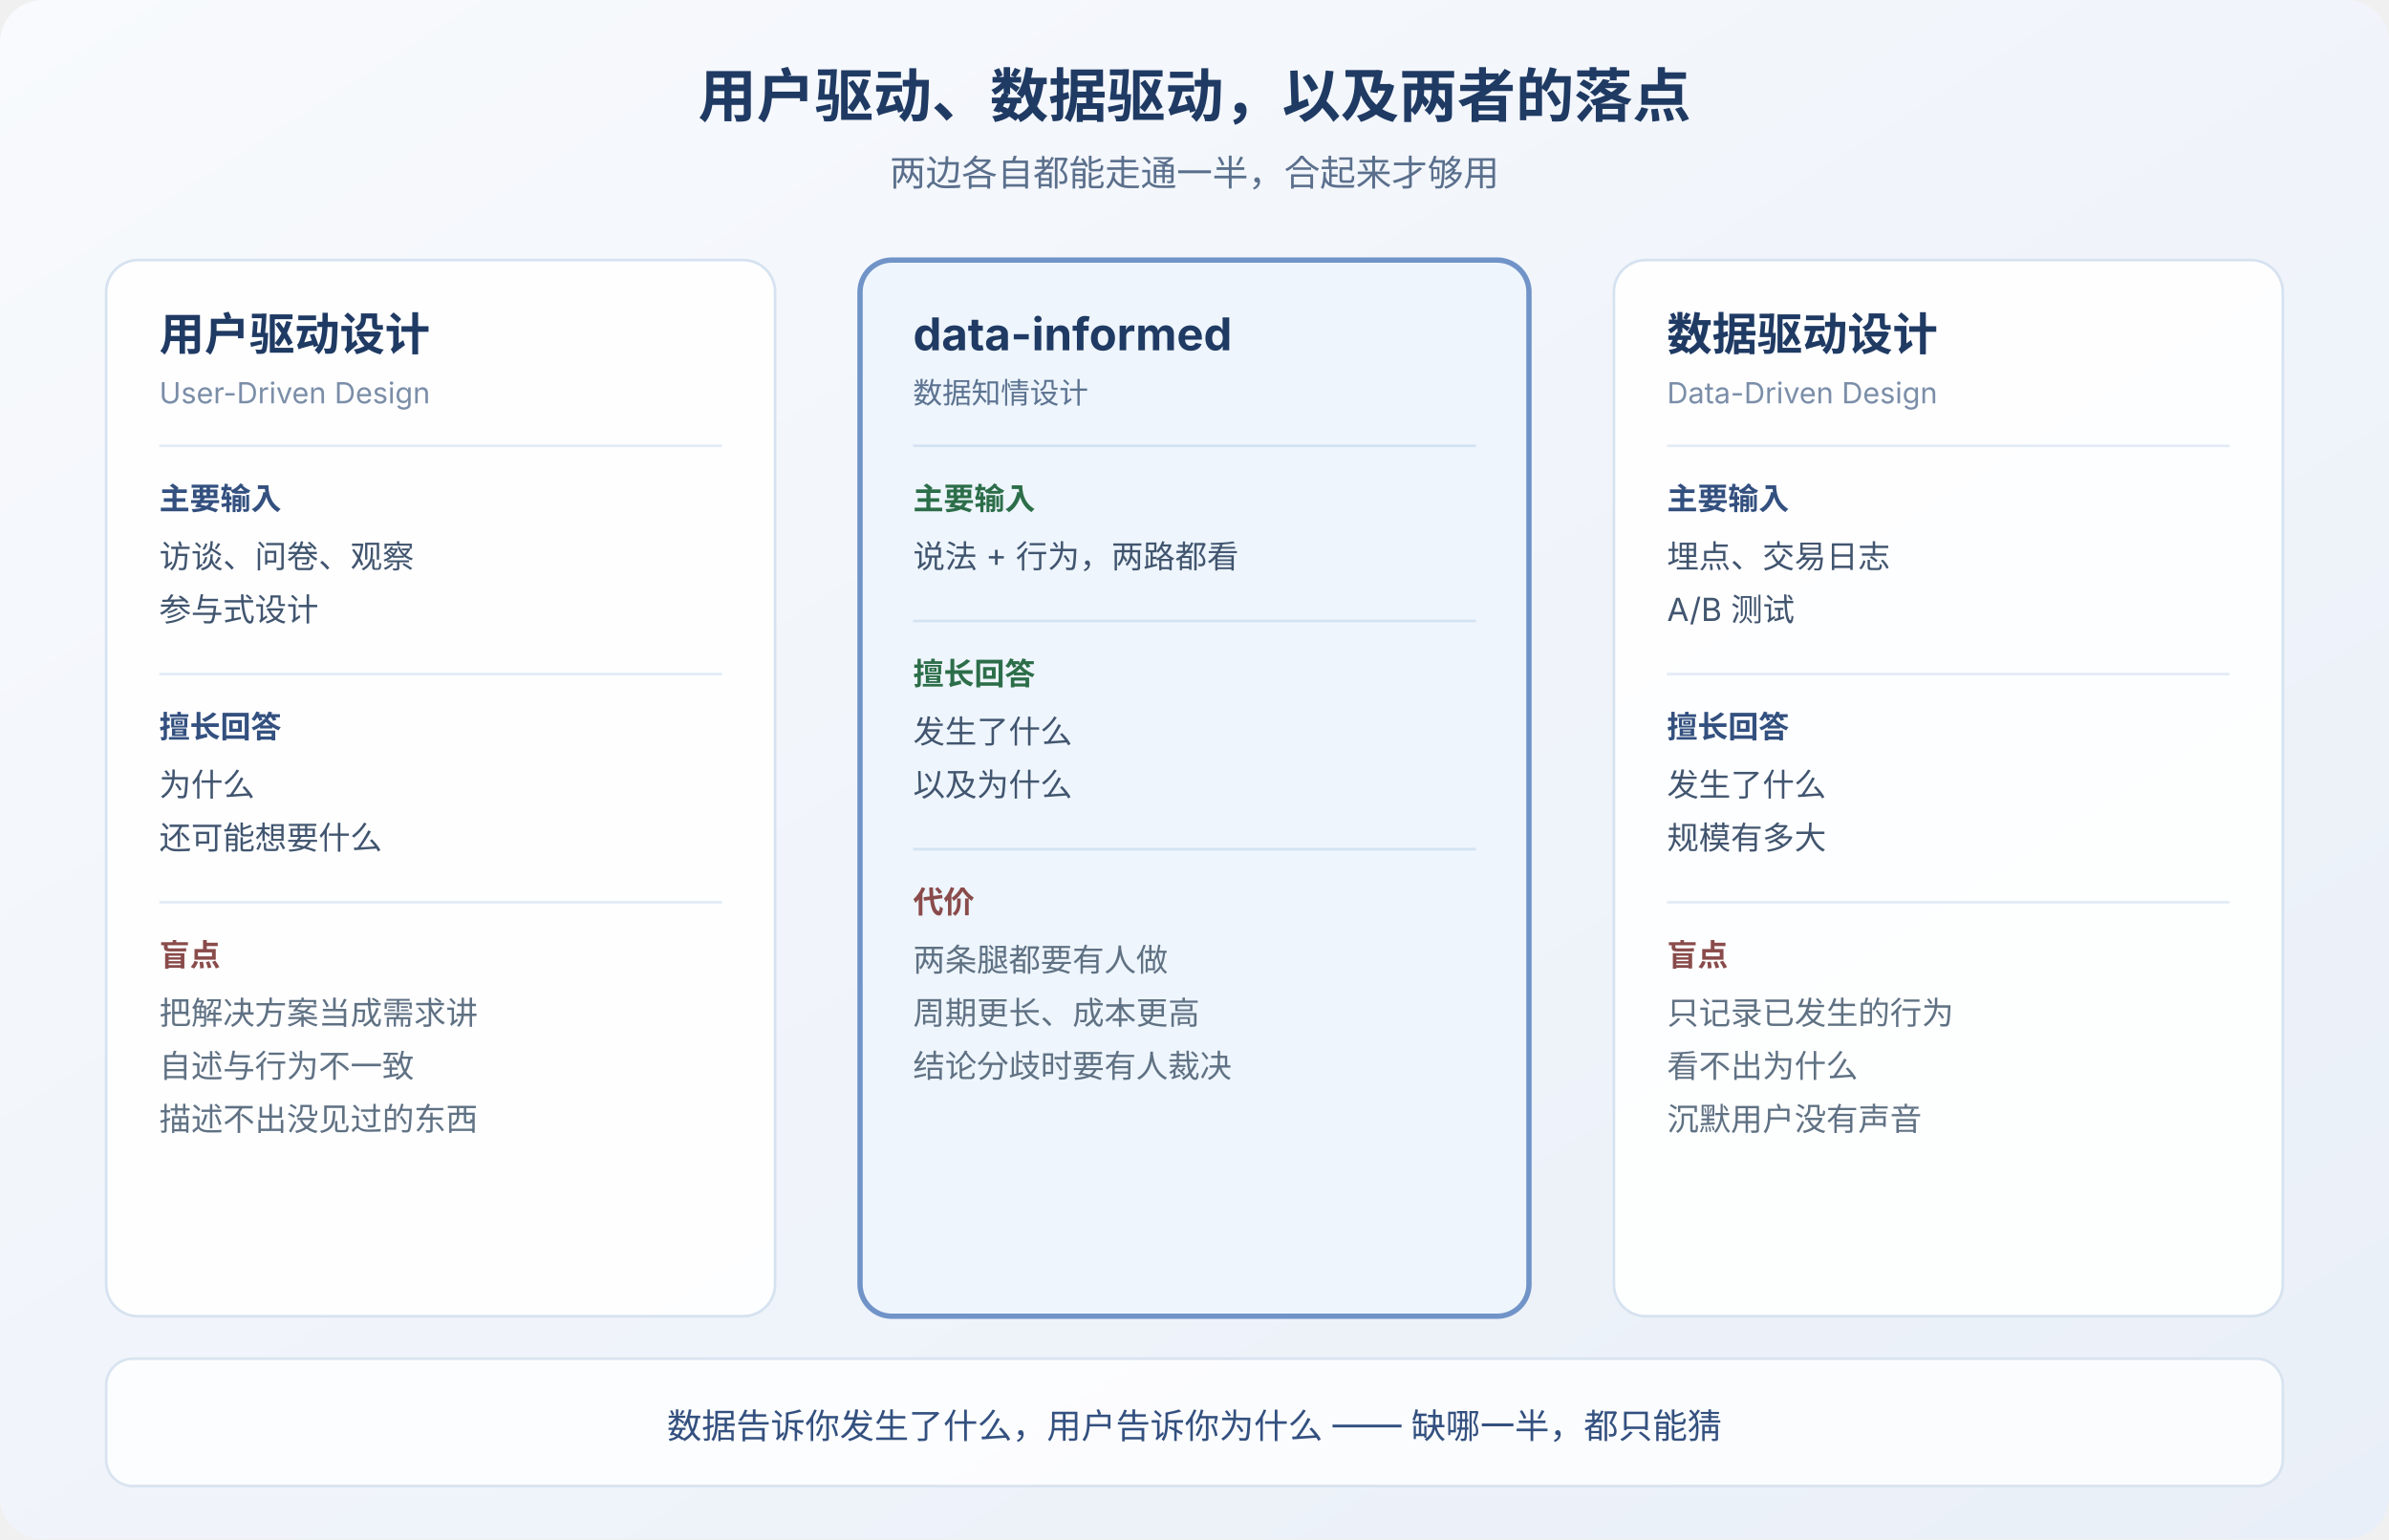
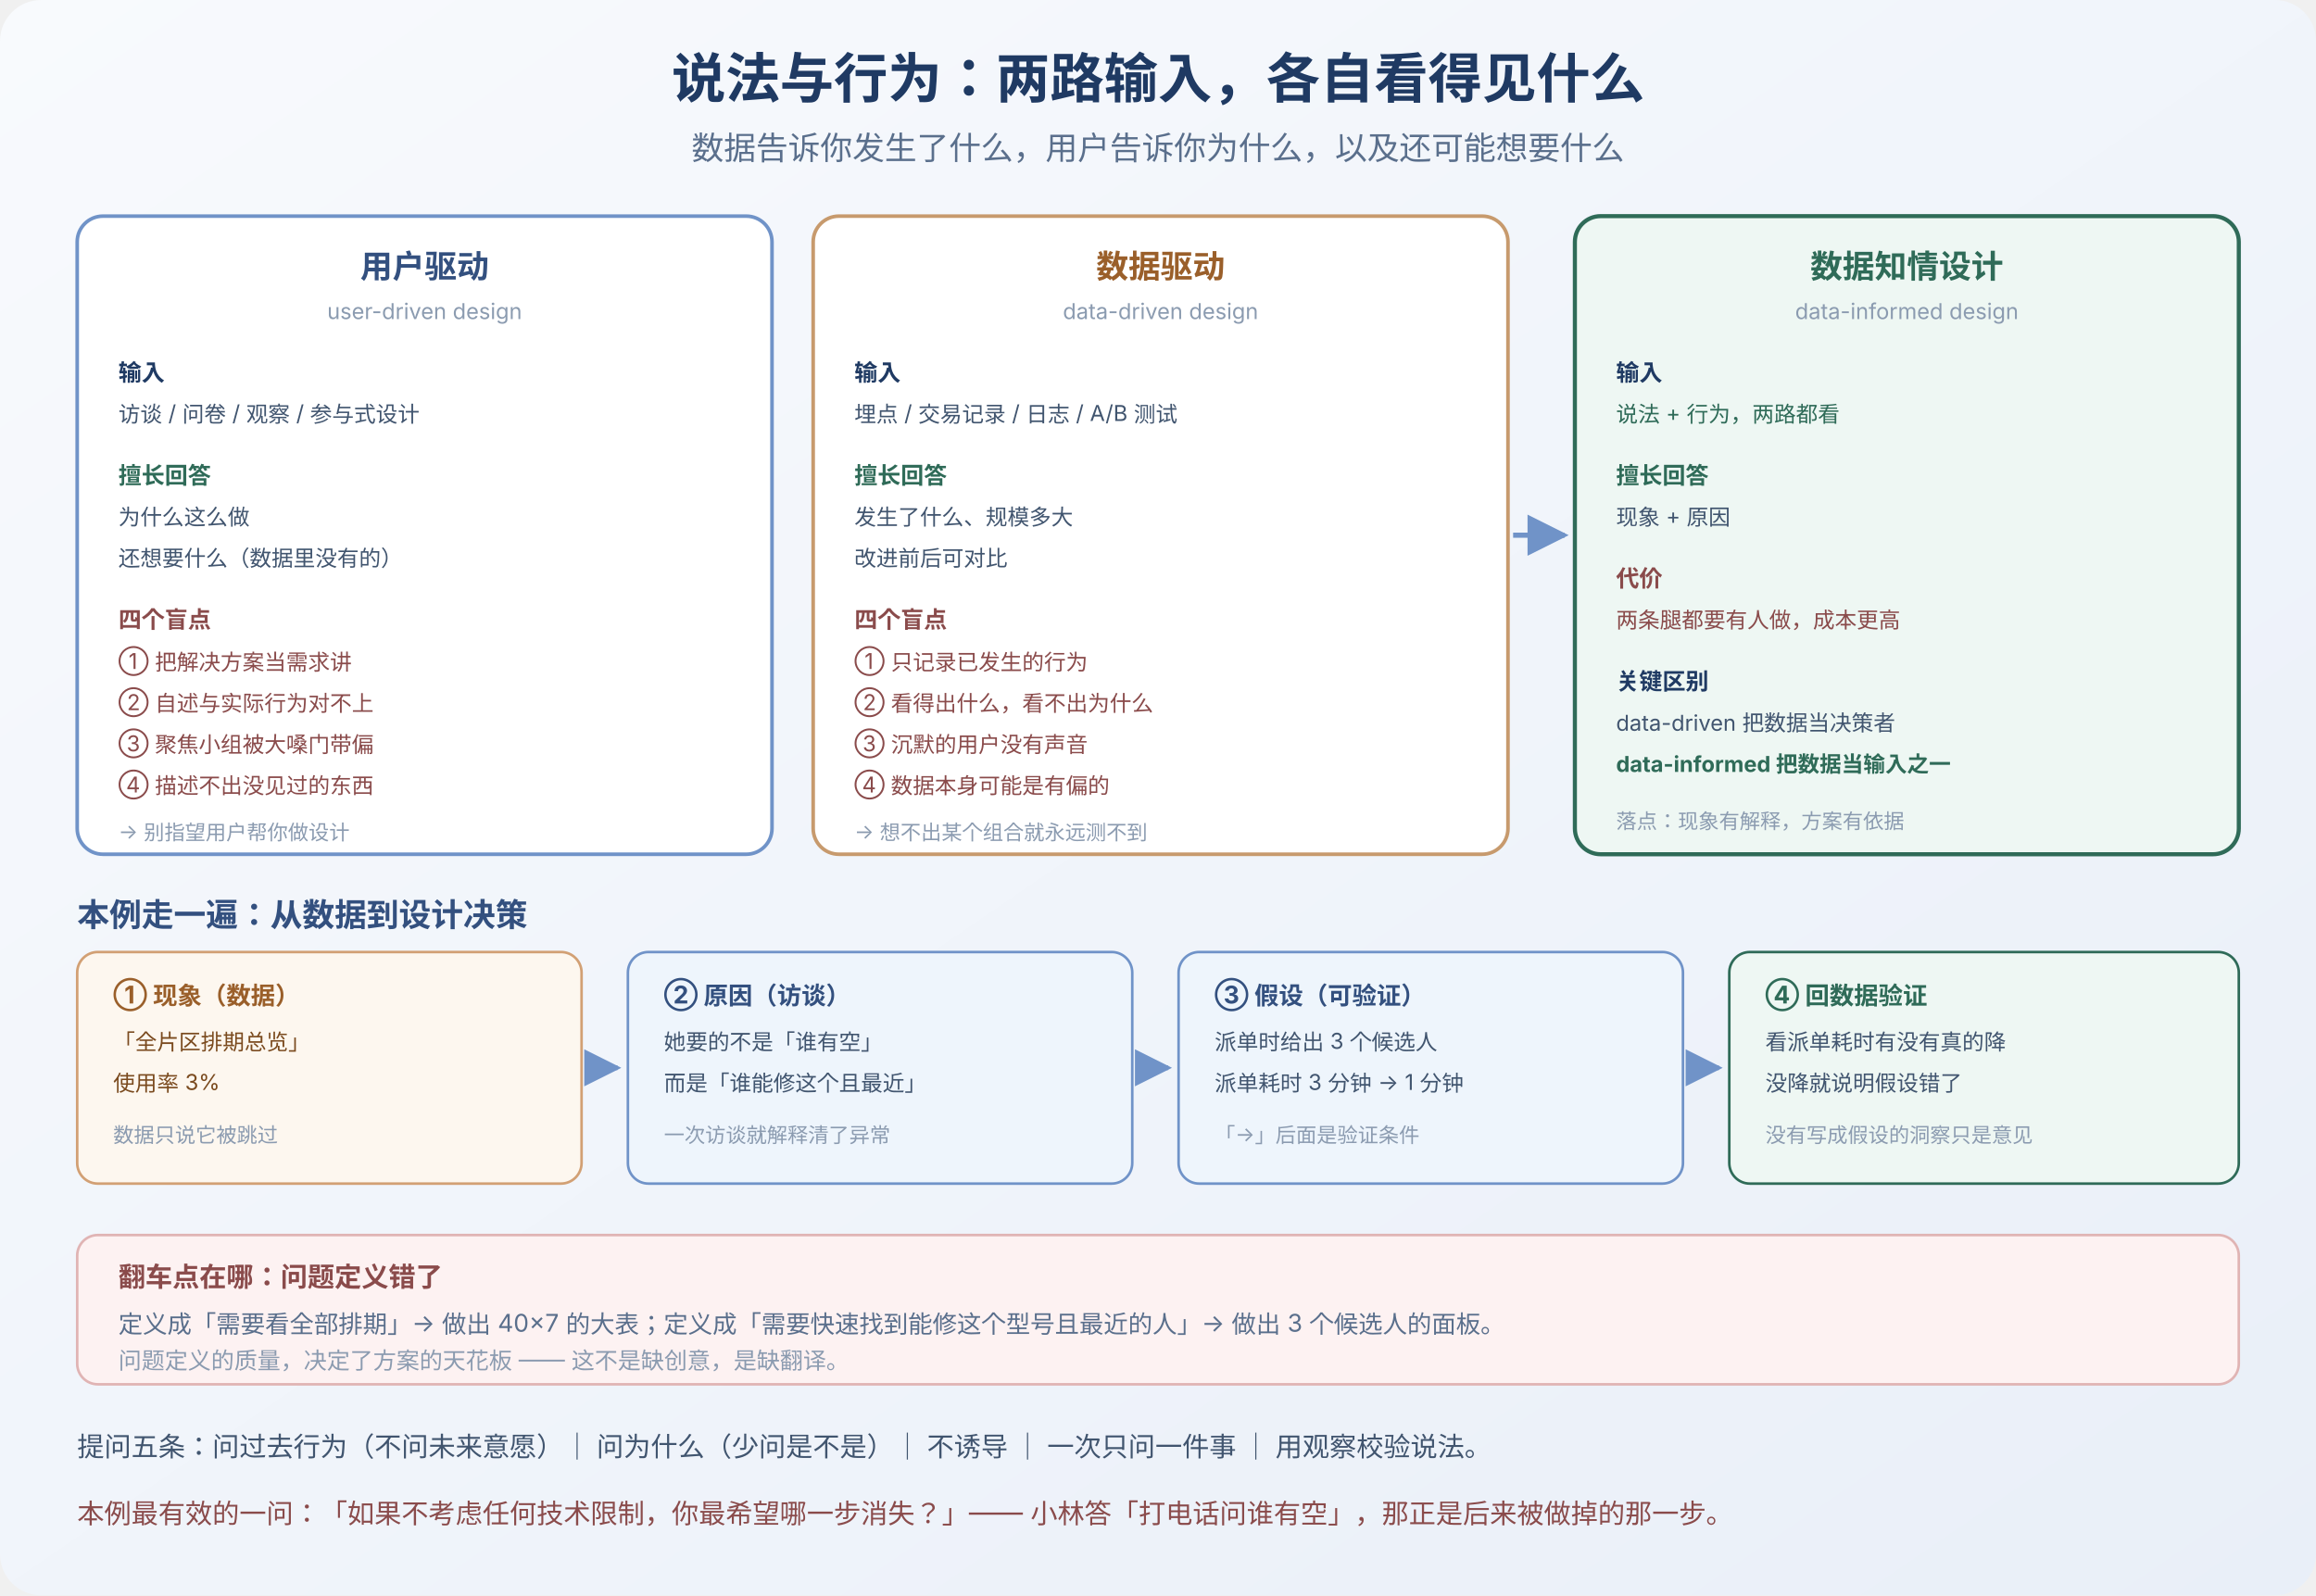
- <svg xmlns="http://www.w3.org/2000/svg" viewBox="0 0 900 580" width="900" height="580" role="img" aria-label="用户驱动设计、data-informed design 与数据驱动设计的对比：用户驱动以访谈、问卷、观察为输入，擅长回答为什么和还想要什么，盲点是用户把解决方案当成需求讲、自述与行为不一致；数据驱动以埋点、交易日志、A/B 测试为输入，擅长回答发生了什么和规模多大，盲点是只记录已发生的行为、看不出为什么；data-informed design 同时使用说法与行为两路输入，代价是两条腿都要有人做" font-family="system-ui, -apple-system, 'Segoe UI', 'Noto Sans SC', 'Microsoft YaHei', sans-serif">
+ <svg xmlns="http://www.w3.org/2000/svg" viewBox="0 0 900 620" width="900" height="620" role="img" aria-label="用户驱动、数据驱动与数据知情设计的对比：左列用户驱动以访谈、问卷、观察为输入，擅长回答为什么和还想要什么，盲点是用户把解决方案当成需求讲、自述与行为不一致；中列数据驱动以埋点、交易记录、日志为输入，擅长回答发生了什么和规模多大，盲点是只记录已发生的行为、看不出为什么；右列数据知情设计同时使用说法与行为两路输入，代价是两条腿都要有人做。底部用派单宝案例给出一条从数据到设计决策的完整链路" font-family="system-ui, -apple-system, 'Segoe UI', 'Noto Sans SC', 'Microsoft YaHei', sans-serif">
  <defs>
    <linearGradient id="udbg" x1="0" y1="0" x2="1" y2="1">
      <stop offset="0" stop-color="#f8fafd" />
      <stop offset="1" stop-color="#e9eff8" />
    </linearGradient>
+     <marker id="udArrow" viewBox="0 0 10 10" refX="9" refY="5" markerWidth="8" markerHeight="8" orient="auto-start-reverse">
+       <path d="M 0 0 L 10 5 L 0 10 z" fill="#7093c8" />
+     </marker>
  </defs>
-   <rect width="900" height="580" rx="16" fill="url(#udbg)" />
-   <text x="450" y="44" text-anchor="middle" font-size="22" font-weight="700" fill="#1f3a63">用户驱动、数据驱动，以及两者的落点</text>
-   <text x="450" y="70" text-anchor="middle" font-size="13.5" fill="#5a6f8c">两边各自都能走通一半，合起来才够用</text>
-   <rect x="40" y="98" width="252" height="398" rx="12" fill="#ffffff" opacity="0.9" stroke="#d3e0ee" />
-   <text x="60" y="132" font-size="17" font-weight="700" fill="#1f3a63">用户驱动设计</text>
-   <text x="60" y="152" font-size="11" fill="#7b8ea8">User-Driven Design</text>
-   <line x1="60" y1="168" x2="272" y2="168" stroke="#e3ecf5" />
-   <text x="60" y="192" font-size="11.5" font-weight="700" fill="#33507f">主要输入</text>
-   <text x="60" y="214" font-size="12" fill="#41556f">访谈、问卷、观察</text>
-   <text x="60" y="234" font-size="12" fill="#41556f">参与式设计</text>
-   <line x1="60" y1="254" x2="272" y2="254" stroke="#e3ecf5" />
-   <text x="60" y="278" font-size="11.5" font-weight="700" fill="#33507f">擅长回答</text>
-   <text x="60" y="300" font-size="12" fill="#41556f">为什么</text>
-   <text x="60" y="320" font-size="12" fill="#41556f">还可能想要什么</text>
-   <line x1="60" y1="340" x2="272" y2="340" stroke="#e3ecf5" />
-   <text x="60" y="364" font-size="11.5" font-weight="700" fill="#8a4b4b">盲点</text>
-   <text x="60" y="386" font-size="12" fill="#5f7183">把解决方案当成需求讲</text>
-   <text x="60" y="406" font-size="12" fill="#5f7183">自述与行为不一致</text>
-   <text x="60" y="426" font-size="12" fill="#5f7183">描述不出没见过的东西</text>
-   <rect x="324" y="98" width="252" height="398" rx="12" fill="#eef5fc" stroke="#7093c8" stroke-width="2" />
-   <text x="344" y="132" font-size="17" font-weight="700" fill="#1f3a63">data-informed</text>
-   <text x="344" y="152" font-size="11" fill="#5c7391">数据知情设计</text>
-   <line x1="344" y1="168" x2="556" y2="168" stroke="#d3e3f2" />
-   <text x="344" y="192" font-size="11.5" font-weight="700" fill="#2c6e49">主要输入</text>
-   <text x="344" y="214" font-size="12" fill="#41556f">说法 + 行为，两路都看</text>
-   <line x1="344" y1="234" x2="556" y2="234" stroke="#d3e3f2" />
-   <text x="344" y="258" font-size="11.5" font-weight="700" fill="#2c6e49">擅长回答</text>
-   <text x="344" y="280" font-size="12" fill="#41556f">发生了什么</text>
-   <text x="344" y="300" font-size="12" fill="#41556f">以及为什么</text>
-   <line x1="344" y1="320" x2="556" y2="320" stroke="#d3e3f2" />
-   <text x="344" y="344" font-size="11.5" font-weight="700" fill="#8a4b4b">代价</text>
-   <text x="344" y="366" font-size="12" fill="#5f7183">两条腿都要有人做</text>
-   <text x="344" y="386" font-size="12" fill="#5f7183">周期更长、成本更高</text>
-   <text x="344" y="406" font-size="12" fill="#5f7183">结论分歧时要有人裁决</text>
-   <rect x="608" y="98" width="252" height="398" rx="12" fill="#ffffff" opacity="0.9" stroke="#d3e0ee" />
-   <text x="628" y="132" font-size="17" font-weight="700" fill="#1f3a63">数据驱动设计</text>
-   <text x="628" y="152" font-size="11" fill="#7b8ea8">Data-Driven Design</text>
-   <line x1="628" y1="168" x2="840" y2="168" stroke="#e3ecf5" />
-   <text x="628" y="192" font-size="11.5" font-weight="700" fill="#33507f">主要输入</text>
-   <text x="628" y="214" font-size="12" fill="#41556f">埋点、交易日志</text>
-   <text x="628" y="234" font-size="12" fill="#41556f">A/B 测试</text>
-   <line x1="628" y1="254" x2="840" y2="254" stroke="#e3ecf5" />
-   <text x="628" y="278" font-size="11.5" font-weight="700" fill="#33507f">擅长回答</text>
-   <text x="628" y="300" font-size="12" fill="#41556f">发生了什么</text>
-   <text x="628" y="320" font-size="12" fill="#41556f">规模有多大</text>
-   <line x1="628" y1="340" x2="840" y2="340" stroke="#e3ecf5" />
-   <text x="628" y="364" font-size="11.5" font-weight="700" fill="#8a4b4b">盲点</text>
-   <text x="628" y="386" font-size="12" fill="#5f7183">只记录已发生的行为</text>
-   <text x="628" y="406" font-size="12" fill="#5f7183">看不出为什么</text>
-   <text x="628" y="426" font-size="12" fill="#5f7183">沉默用户没有声音</text>
-   <rect x="40" y="512" width="820" height="48" rx="10" fill="#ffffff" opacity="0.8" stroke="#d3e0ee" />
-   <text x="450" y="542" text-anchor="middle" font-size="13" fill="#33507f">数据告诉你发生了什么，用户告诉你为什么 —— 缺哪一半，都只能猜</text>
+   <rect width="900" height="620" rx="16" fill="url(#udbg)" />
+   <text x="450" y="38" text-anchor="middle" font-size="21" font-weight="700" fill="#1f3a63">说法与行为：两路输入，各自看得见什么</text>
+   <text x="450" y="62" text-anchor="middle" font-size="12.5" fill="#5a6f8c">数据告诉你发生了什么，用户告诉你为什么，以及还可能想要什么</text>
+   <rect x="30" y="84" width="270" height="248" rx="10" fill="#ffffff" stroke="#7093c8" stroke-width="1.4" />
+   <text x="165" y="108" text-anchor="middle" font-size="12.5" font-weight="700" fill="#33507f">用户驱动</text>
+   <text x="165" y="124" text-anchor="middle" font-size="8.5" fill="#8b9bb0">user-driven design</text>
+   <text x="46" y="148" font-size="9" font-weight="700" fill="#1f3a63">输入</text>
+   <text x="46" y="164" font-size="8.5" fill="#41556f">访谈 / 问卷 / 观察 / 参与式设计</text>
+   <text x="46" y="188" font-size="9" font-weight="700" fill="#2f6b58">擅长回答</text>
+   <text x="46" y="204" font-size="8.5" fill="#41556f">为什么这么做</text>
+   <text x="46" y="220" font-size="8.5" fill="#41556f">还想要什么（数据里没有的）</text>
+   <text x="46" y="244" font-size="9" font-weight="700" fill="#8a4b4b">四个盲点</text>
+   <text x="46" y="260" font-size="8.5" fill="#8a4b4b">① 把解决方案当需求讲</text>
+   <text x="46" y="276" font-size="8.5" fill="#8a4b4b">② 自述与实际行为对不上</text>
+   <text x="46" y="292" font-size="8.5" fill="#8a4b4b">③ 聚焦小组被大嗓门带偏</text>
+   <text x="46" y="308" font-size="8.5" fill="#8a4b4b">④ 描述不出没见过的东西</text>
+   <text x="46" y="326" font-size="8" fill="#8b9bb0">→ 别指望用户帮你做设计</text>
+   <rect x="316" y="84" width="270" height="248" rx="10" fill="#ffffff" stroke="#c79a6d" stroke-width="1.4" />
+   <text x="451" y="108" text-anchor="middle" font-size="12.5" font-weight="700" fill="#9a5f2a">数据驱动</text>
+   <text x="451" y="124" text-anchor="middle" font-size="8.5" fill="#8b9bb0">data-driven design</text>
+   <text x="332" y="148" font-size="9" font-weight="700" fill="#1f3a63">输入</text>
+   <text x="332" y="164" font-size="8.5" fill="#41556f">埋点 / 交易记录 / 日志 / A/B 测试</text>
+   <text x="332" y="188" font-size="9" font-weight="700" fill="#2f6b58">擅长回答</text>
+   <text x="332" y="204" font-size="8.5" fill="#41556f">发生了什么、规模多大</text>
+   <text x="332" y="220" font-size="8.5" fill="#41556f">改进前后可对比</text>
+   <text x="332" y="244" font-size="9" font-weight="700" fill="#8a4b4b">四个盲点</text>
+   <text x="332" y="260" font-size="8.5" fill="#8a4b4b">① 只记录已发生的行为</text>
+   <text x="332" y="276" font-size="8.5" fill="#8a4b4b">② 看得出什么，看不出为什么</text>
+   <text x="332" y="292" font-size="8.5" fill="#8a4b4b">③ 沉默的用户没有声音</text>
+   <text x="332" y="308" font-size="8.5" fill="#8a4b4b">④ 数据本身可能是有偏的</text>
+   <text x="332" y="326" font-size="8" fill="#8b9bb0">→ 想不出某个组合就永远测不到</text>
+   <line x1="304" y1="208" x2="312" y2="208" stroke="#7093c8" stroke-width="0" />
+   <line x1="588" y1="208" x2="608" y2="208" stroke="#7093c8" stroke-width="2" marker-end="url(#udArrow)" />
+   <rect x="612" y="84" width="258" height="248" rx="10" fill="#eef7f3" stroke="#2f6b58" stroke-width="1.6" />
+   <text x="741" y="108" text-anchor="middle" font-size="12.5" font-weight="700" fill="#2f6b58">数据知情设计</text>
+   <text x="741" y="124" text-anchor="middle" font-size="8.5" fill="#8b9bb0">data-informed design</text>
+   <text x="628" y="148" font-size="9" font-weight="700" fill="#1f3a63">输入</text>
+   <text x="628" y="164" font-size="8.5" fill="#2f6b58">说法 + 行为，两路都看</text>
+   <text x="628" y="188" font-size="9" font-weight="700" fill="#2f6b58">擅长回答</text>
+   <text x="628" y="204" font-size="8.5" fill="#41556f">现象 + 原因</text>
+   <text x="628" y="228" font-size="9" font-weight="700" fill="#8a4b4b">代价</text>
+   <text x="628" y="244" font-size="8.5" fill="#8a4b4b">两条腿都要有人做，成本更高</text>
+   <text x="628" y="268" font-size="9" font-weight="700" fill="#1f3a63">关键区别</text>
+   <text x="628" y="284" font-size="8.5" fill="#41556f">data-driven 把数据当决策者</text>
+   <text x="628" y="300" font-size="8.5" font-weight="700" fill="#2f6b58">data-informed 把数据当输入之一</text>
+   <text x="628" y="322" font-size="8" fill="#8b9bb0">落点：现象有解释，方案有依据</text>
+   <text x="30" y="360" font-size="12.5" font-weight="700" fill="#33507f">本例走一遍：从数据到设计决策</text>
+   <rect x="30" y="370" width="196" height="90" rx="8" fill="#fdf7ef" stroke="#d2a074" />
+   <text x="44" y="390" font-size="9.5" font-weight="700" fill="#9a5f2a">① 现象（数据）</text>
+   <text x="44" y="408" font-size="8.5" fill="#7a4a1e">「全片区排期总览」</text>
+   <text x="44" y="424" font-size="8.5" fill="#7a4a1e">使用率 3%</text>
+   <text x="44" y="444" font-size="8" fill="#8b9bb0">数据只说它被跳过</text>
+   <line x1="228" y1="415" x2="240" y2="415" stroke="#7093c8" stroke-width="1.8" marker-end="url(#udArrow)" />
+   <rect x="244" y="370" width="196" height="90" rx="8" fill="#eef5fc" stroke="#7093c8" />
+   <text x="258" y="390" font-size="9.5" font-weight="700" fill="#33507f">② 原因（访谈）</text>
+   <text x="258" y="408" font-size="8.5" fill="#41556f">她要的不是「谁有空」</text>
+   <text x="258" y="424" font-size="8.5" fill="#41556f">而是「谁能修这个且最近」</text>
+   <text x="258" y="444" font-size="8" fill="#8b9bb0">一次访谈就解释清了异常</text>
+   <line x1="442" y1="415" x2="454" y2="415" stroke="#7093c8" stroke-width="1.8" marker-end="url(#udArrow)" />
+   <rect x="458" y="370" width="196" height="90" rx="8" fill="#eef5fc" stroke="#7093c8" />
+   <text x="472" y="390" font-size="9.5" font-weight="700" fill="#33507f">③ 假设（可验证）</text>
+   <text x="472" y="408" font-size="8.5" fill="#41556f">派单时给出 3 个候选人</text>
+   <text x="472" y="424" font-size="8.5" fill="#41556f">派单耗时 3 分钟 → 1 分钟</text>
+   <text x="472" y="444" font-size="8" fill="#8b9bb0">「→」后面是验证条件</text>
+   <line x1="656" y1="415" x2="668" y2="415" stroke="#7093c8" stroke-width="1.8" marker-end="url(#udArrow)" />
+   <rect x="672" y="370" width="198" height="90" rx="8" fill="#eef7f3" stroke="#2f6b58" />
+   <text x="686" y="390" font-size="9.5" font-weight="700" fill="#2f6b58">④ 回数据验证</text>
+   <text x="686" y="408" font-size="8.5" fill="#41556f">看派单耗时有没有真的降</text>
+   <text x="686" y="424" font-size="8.5" fill="#41556f">没降就说明假设错了</text>
+   <text x="686" y="444" font-size="8" fill="#8b9bb0">没有写成假设的洞察只是意见</text>
+   <rect x="30" y="480" width="840" height="58" rx="8" fill="#fdf2f2" stroke="#e0b4b4" />
+   <text x="46" y="500" font-size="10.5" font-weight="700" fill="#8a4b4b">翻车点在哪：问题定义错了</text>
+   <text x="46" y="518" font-size="9.5" fill="#5a6f8c">定义成「需要看全部排期」→ 做出 40×7 的大表；定义成「需要快速找到能修这个型号且最近的人」→ 做出 3 个候选人的面板。</text>
+   <text x="46" y="532" font-size="9" fill="#8b9bb0">问题定义的质量，决定了方案的天花板 —— 这不是缺创意，是缺翻译。</text>
+   <text x="30" y="566" font-size="10.5" fill="#41556f">提问五条：问过去行为（不问未来意愿）｜ 问为什么（少问是不是）｜ 不诱导 ｜ 一次只问一件事 ｜ 用观察校验说法。</text>
+   <text x="30" y="592" font-size="10.5" fill="#8a4b4b">本例最有效的一问：「如果不考虑任何技术限制，你最希望哪一步消失？」—— 小林答「打电话问谁有空」，那正是后来被做掉的那一步。</text>
</svg>
